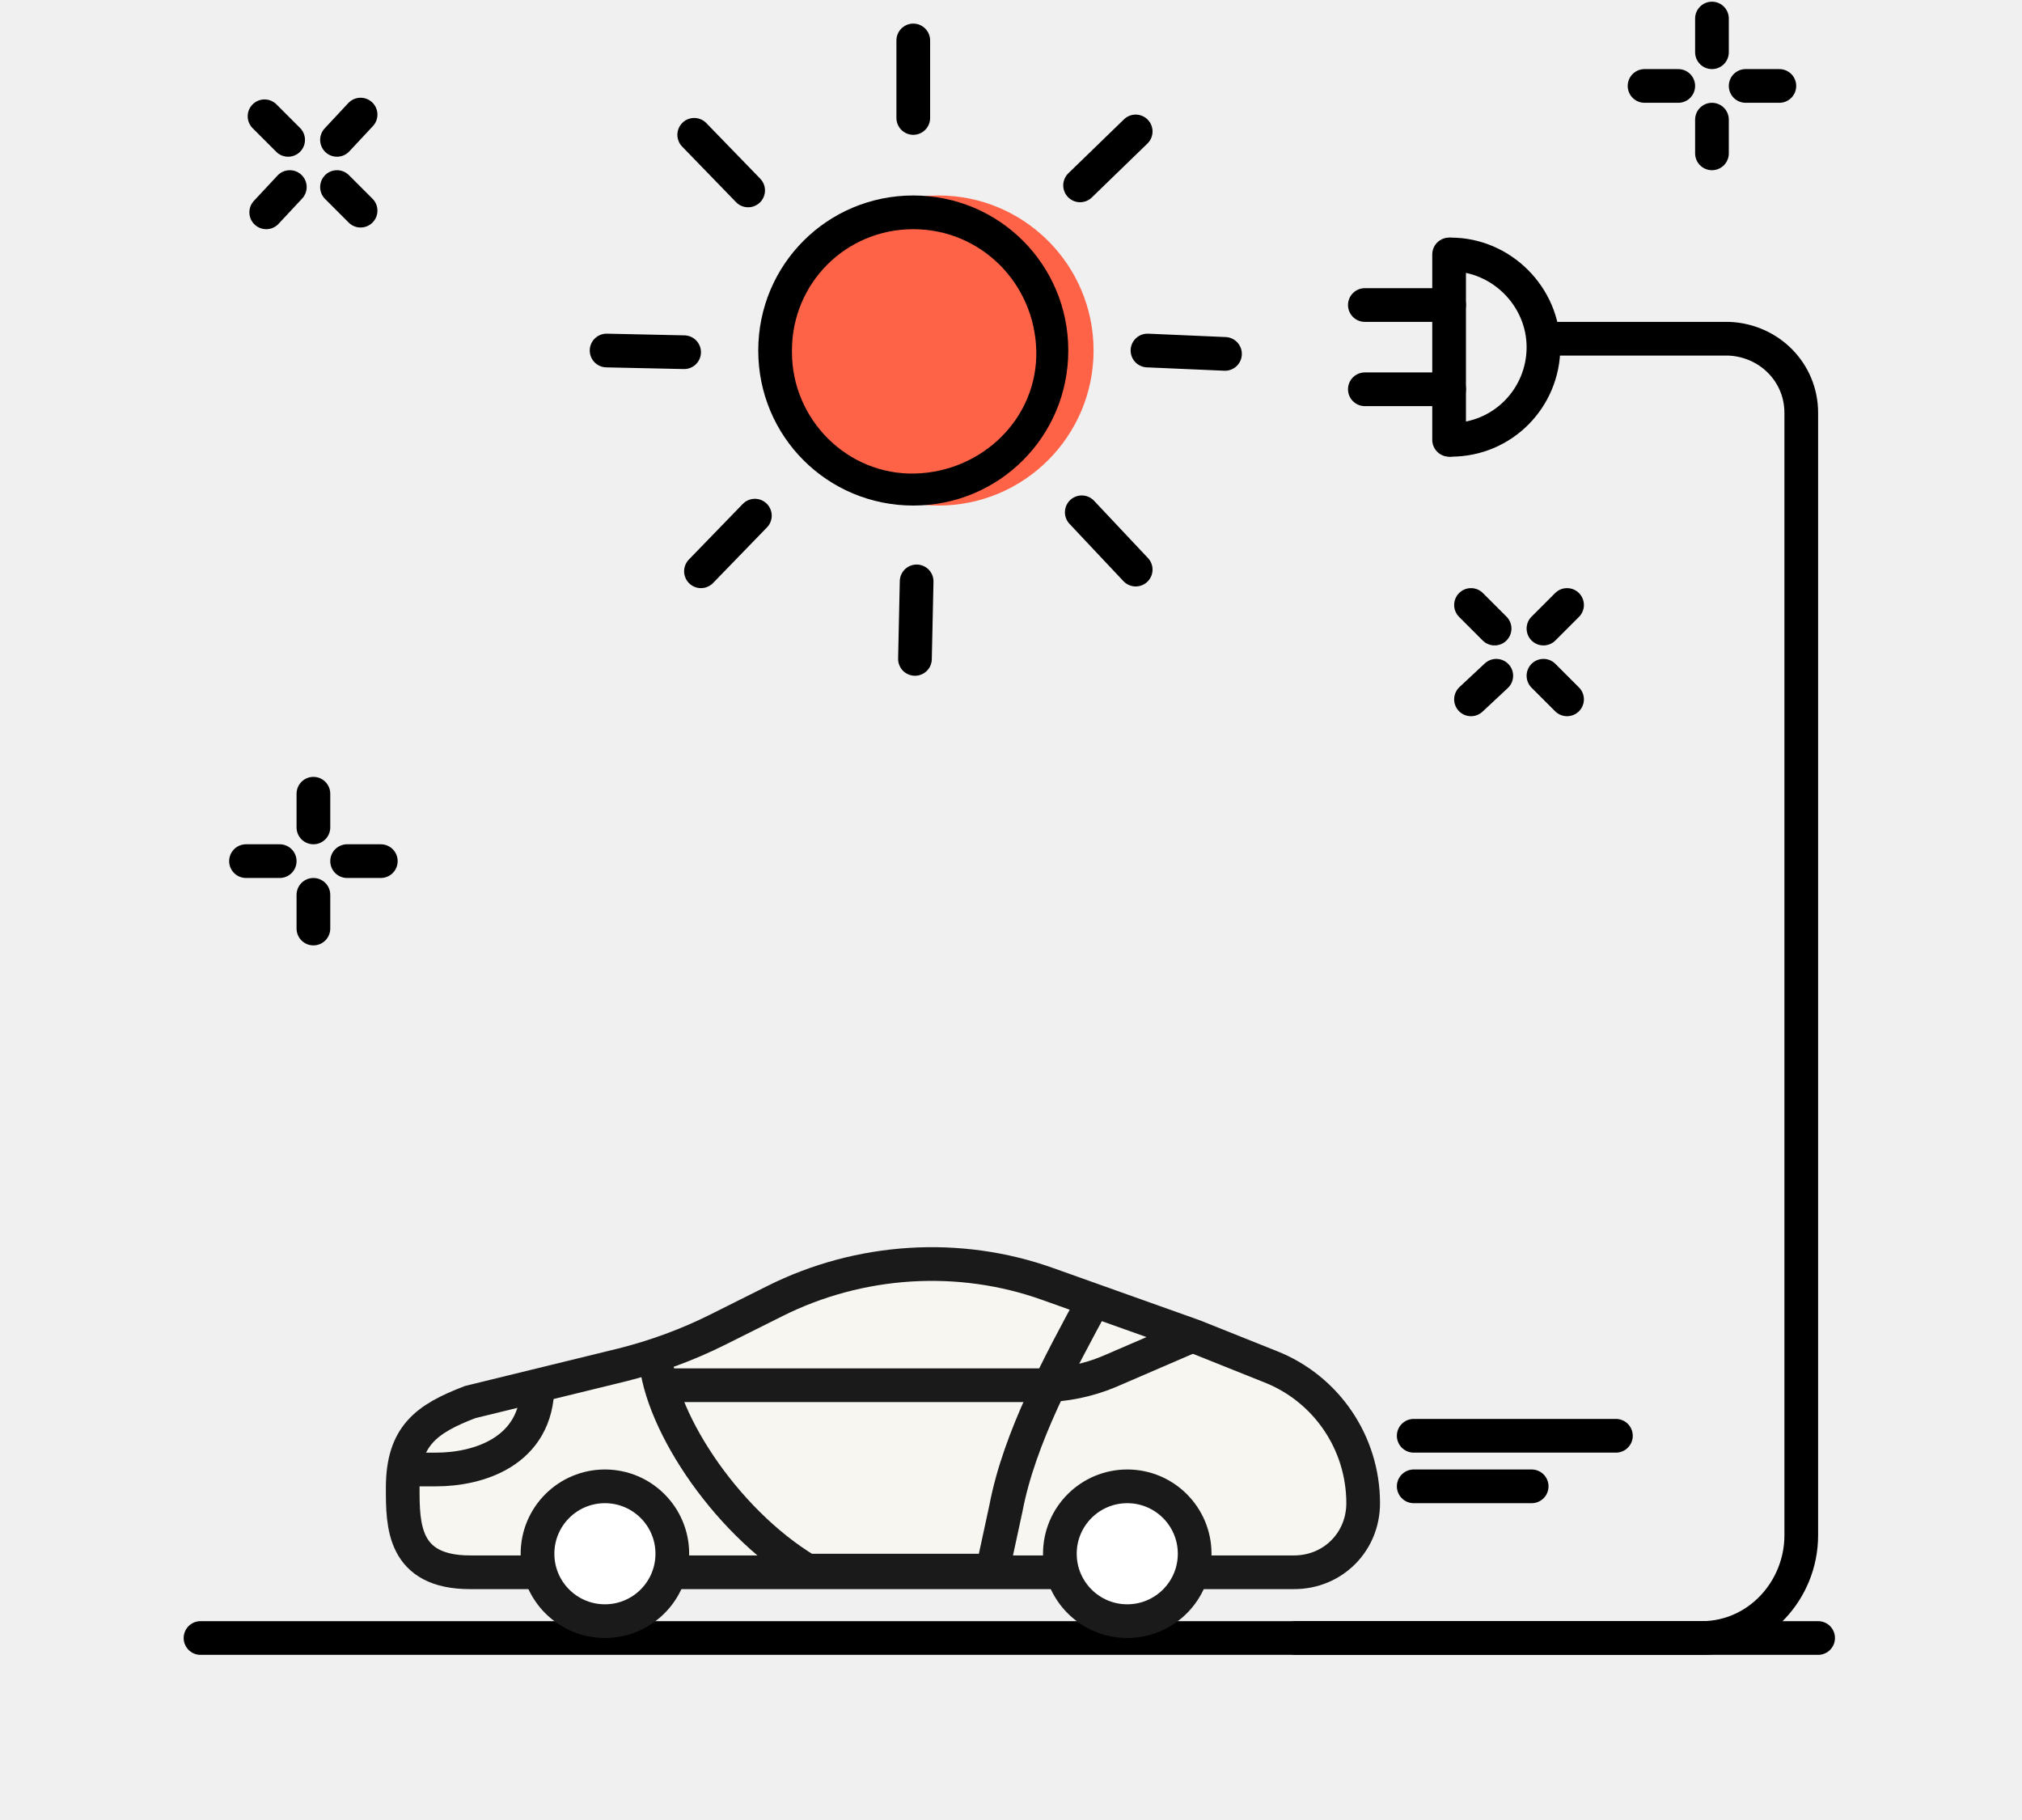
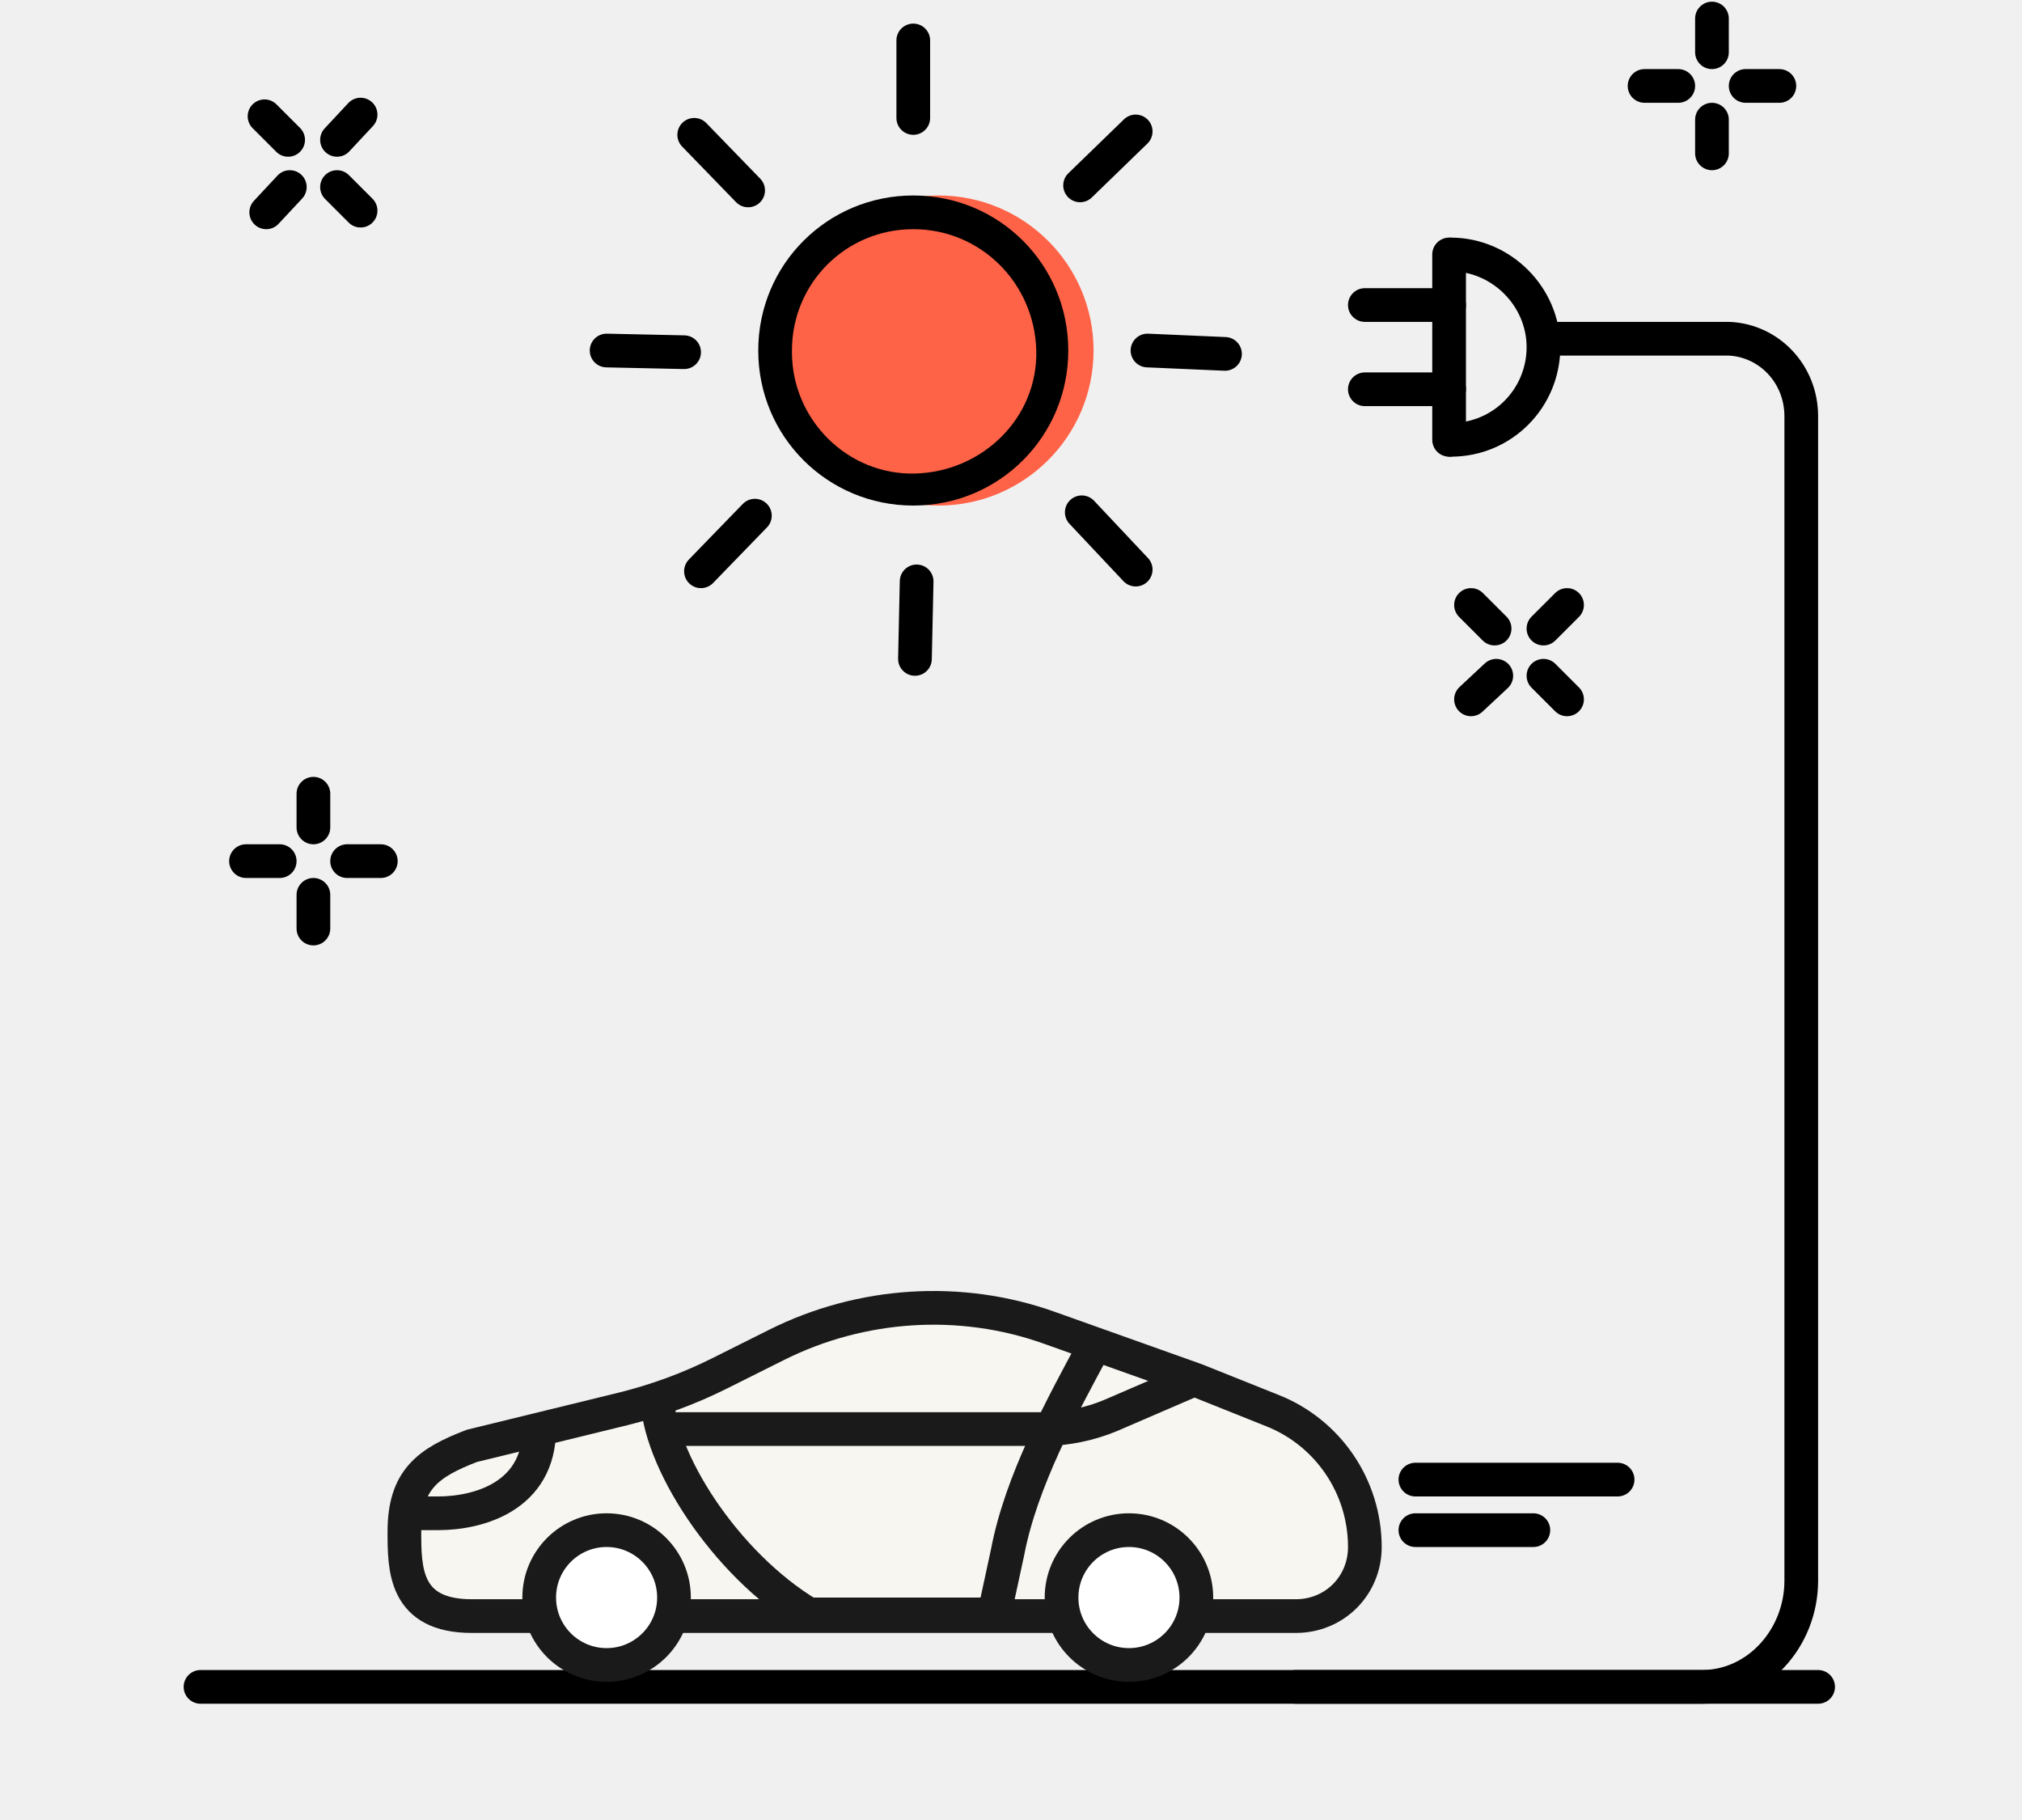
<svg xmlns="http://www.w3.org/2000/svg" version="1.1" id="Layer_1" x="0px" y="0px" viewBox="0 0 120 108" style="enable-background:new 0 0 120 108;" xml:space="preserve">
  <style type="text/css">
	.st0{fill:none;stroke:#000000;stroke-width:2;stroke-linecap:round;stroke-linejoin:round;}
	.st1{fill:#F7F6F1;stroke:#1A1A1A;stroke-width:2;stroke-miterlimit:10;}
	.st2{fill:none;stroke:#1A1A1A;stroke-width:2;stroke-miterlimit:10;}
	.st3{fill:#FFFFFF;stroke:#1A1A1A;stroke-width:2;stroke-miterlimit:10;}
	.st4{fill:#FF6347;}
</style>
-   <path class="st0" d="M76.9,97.2H101c3.3,0,5.9-2.8,5.9-6.1V24.5c0-2.4-1.9-4.3-4.3-4.4l0,0H92" />
-   <line class="st0" x1="107.9" y1="97.2" x2="11.9" y2="97.2" />
-   <path class="st1" d="M27.9,83.2l9-2.2c2-0.5,3.9-1.2,5.7-2.1l3.4-1.7c5-2.5,10.9-2.9,16.2-1l8.7,3.1l4.5,1.8  c3.3,1.3,5.5,4.5,5.5,8.1l0,0c0,2.3-1.8,4.1-4.1,4.1l0,0H27.9c-4,0-4-2.8-4-5C23.9,85.2,25.3,84.2,27.9,83.2z" />
-   <path class="st2" d="M23.9,87.2h2c2.4,0,6-1,6-5" />
-   <path class="st2" d="M38.9,80.2c0,3.7,4,10,9,13h11l0.8-3.7c0.8-4.2,3.2-8.6,5.2-12.3" />
-   <path class="st2" d="M38.9,82.2h23c1.3,0,2.7-0.3,3.9-0.8l5.1-2.2" />
-   <circle class="st3" cx="35.9" cy="92.2" r="4" />
-   <circle class="st3" cx="66.9" cy="92.2" r="4" />
-   <line class="st0" x1="83.9" y1="85.2" x2="95.9" y2="85.2" />
-   <line class="st0" x1="83.9" y1="88.2" x2="90.9" y2="88.2" />
+   <path class="st0" d="M76.9,100.1H101c3.3,0,5.9-2.9,5.9-6.3V24.7c0-2.5-1.9-4.5-4.3-4.6l0,0H92" />
+   <line class="st0" x1="107.9" y1="100.1" x2="11.9" y2="100.1" />
+   <path class="st1" d="M28,85.8l9-2.2c2-0.5,3.9-1.2,5.7-2.1l3.4-1.7c5-2.5,10.9-2.9,16.2-1l8.7,3.1l4.5,1.8c3.3,1.3,5.5,4.5,5.5,8.1  l0,0c0,2.3-1.8,4.1-4.1,4.1l0,0H28c-4,0-4-2.8-4-5C24,87.8,25.4,86.8,28,85.8z" />
+   <path class="st2" d="M24,89.8h2c2.4,0,6-1,6-5" />
+   <path class="st2" d="M39,82.8c0,3.7,4,10,9,13h11l0.8-3.7c0.8-4.2,3.2-8.6,5.2-12.3" />
+   <path class="st2" d="M39,84.8h23c1.3,0,2.7-0.3,3.9-0.8l5.1-2.2" />
+   <circle class="st3" cx="36" cy="94.8" r="4" />
+   <circle class="st3" cx="67" cy="94.8" r="4" />
+   <line class="st0" x1="84" y1="87.8" x2="96" y2="87.8" />
+   <line class="st0" x1="84" y1="90.8" x2="91" y2="90.8" />
  <circle class="st4" cx="55.7" cy="20.8" r="9.2" />
  <path d="M54.2,13.6c4,0,7.2,3.2,7.3,7.2s-3.2,7.2-7.2,7.3S47,24.9,47,20.9c0,0,0,0,0-0.1C47,16.8,50.2,13.6,54.2,13.6 M54.2,11.6  c-5.1,0-9.2,4.1-9.2,9.2s4.1,9.2,9.2,9.2s9.2-4.1,9.2-9.2l0,0C63.4,15.7,59.3,11.6,54.2,11.6z" />
  <line class="st0" x1="54.2" y1="2.4" x2="54.2" y2="7" />
  <line class="st0" x1="36" y1="20.8" x2="40.6" y2="20.9" />
  <line class="st0" x1="54.3" y1="39.1" x2="54.4" y2="34.5" />
  <line class="st0" x1="72.7" y1="21" x2="68.1" y2="20.8" />
  <line class="st0" x1="41.2" y1="8" x2="44.4" y2="11.3" />
  <line class="st0" x1="41.6" y1="33.9" x2="44.8" y2="30.6" />
  <line class="st0" x1="67.4" y1="33.8" x2="64.2" y2="30.4" />
  <line class="st0" x1="67.4" y1="7.8" x2="64.1" y2="11" />
  <line class="st0" x1="101.6" y1="3.1" x2="101.6" y2="1.1" />
  <line class="st0" x1="101.6" y1="9.1" x2="101.6" y2="7.1" />
  <line class="st0" x1="103.6" y1="5.1" x2="105.6" y2="5.1" />
  <line class="st0" x1="97.6" y1="5.1" x2="99.6" y2="5.1" />
  <line class="st0" x1="18.6" y1="49.1" x2="18.6" y2="47.1" />
  <line class="st0" x1="18.6" y1="55.1" x2="18.6" y2="53.1" />
  <line class="st0" x1="20.6" y1="51.1" x2="22.6" y2="51.1" />
  <line class="st0" x1="14.6" y1="51.1" x2="16.6" y2="51.1" />
  <line class="st0" x1="17.1" y1="8.3" x2="15.7" y2="6.9" />
  <line class="st0" x1="21.4" y1="12.5" x2="20" y2="11.1" />
  <line class="st0" x1="20" y1="8.3" x2="21.4" y2="6.8" />
  <line class="st0" x1="15.8" y1="12.6" x2="17.2" y2="11.1" />
  <line class="st0" x1="88.7" y1="37.3" x2="87.3" y2="35.9" />
  <line class="st0" x1="93" y1="41.5" x2="91.6" y2="40.1" />
  <line class="st0" x1="91.6" y1="37.3" x2="93" y2="35.9" />
  <line class="st0" x1="87.3" y1="41.5" x2="88.8" y2="40.1" />
  <path class="st0" d="M86.1,15.1c3,0,5.5,2.5,5.5,5.5s-2.4,5.5-5.5,5.5" />
  <line class="st0" x1="86" y1="15.1" x2="86" y2="26.1" />
  <line class="st0" x1="86" y1="23.1" x2="81" y2="23.1" />
  <line class="st0" x1="86" y1="18.1" x2="81" y2="18.1" />
</svg>
